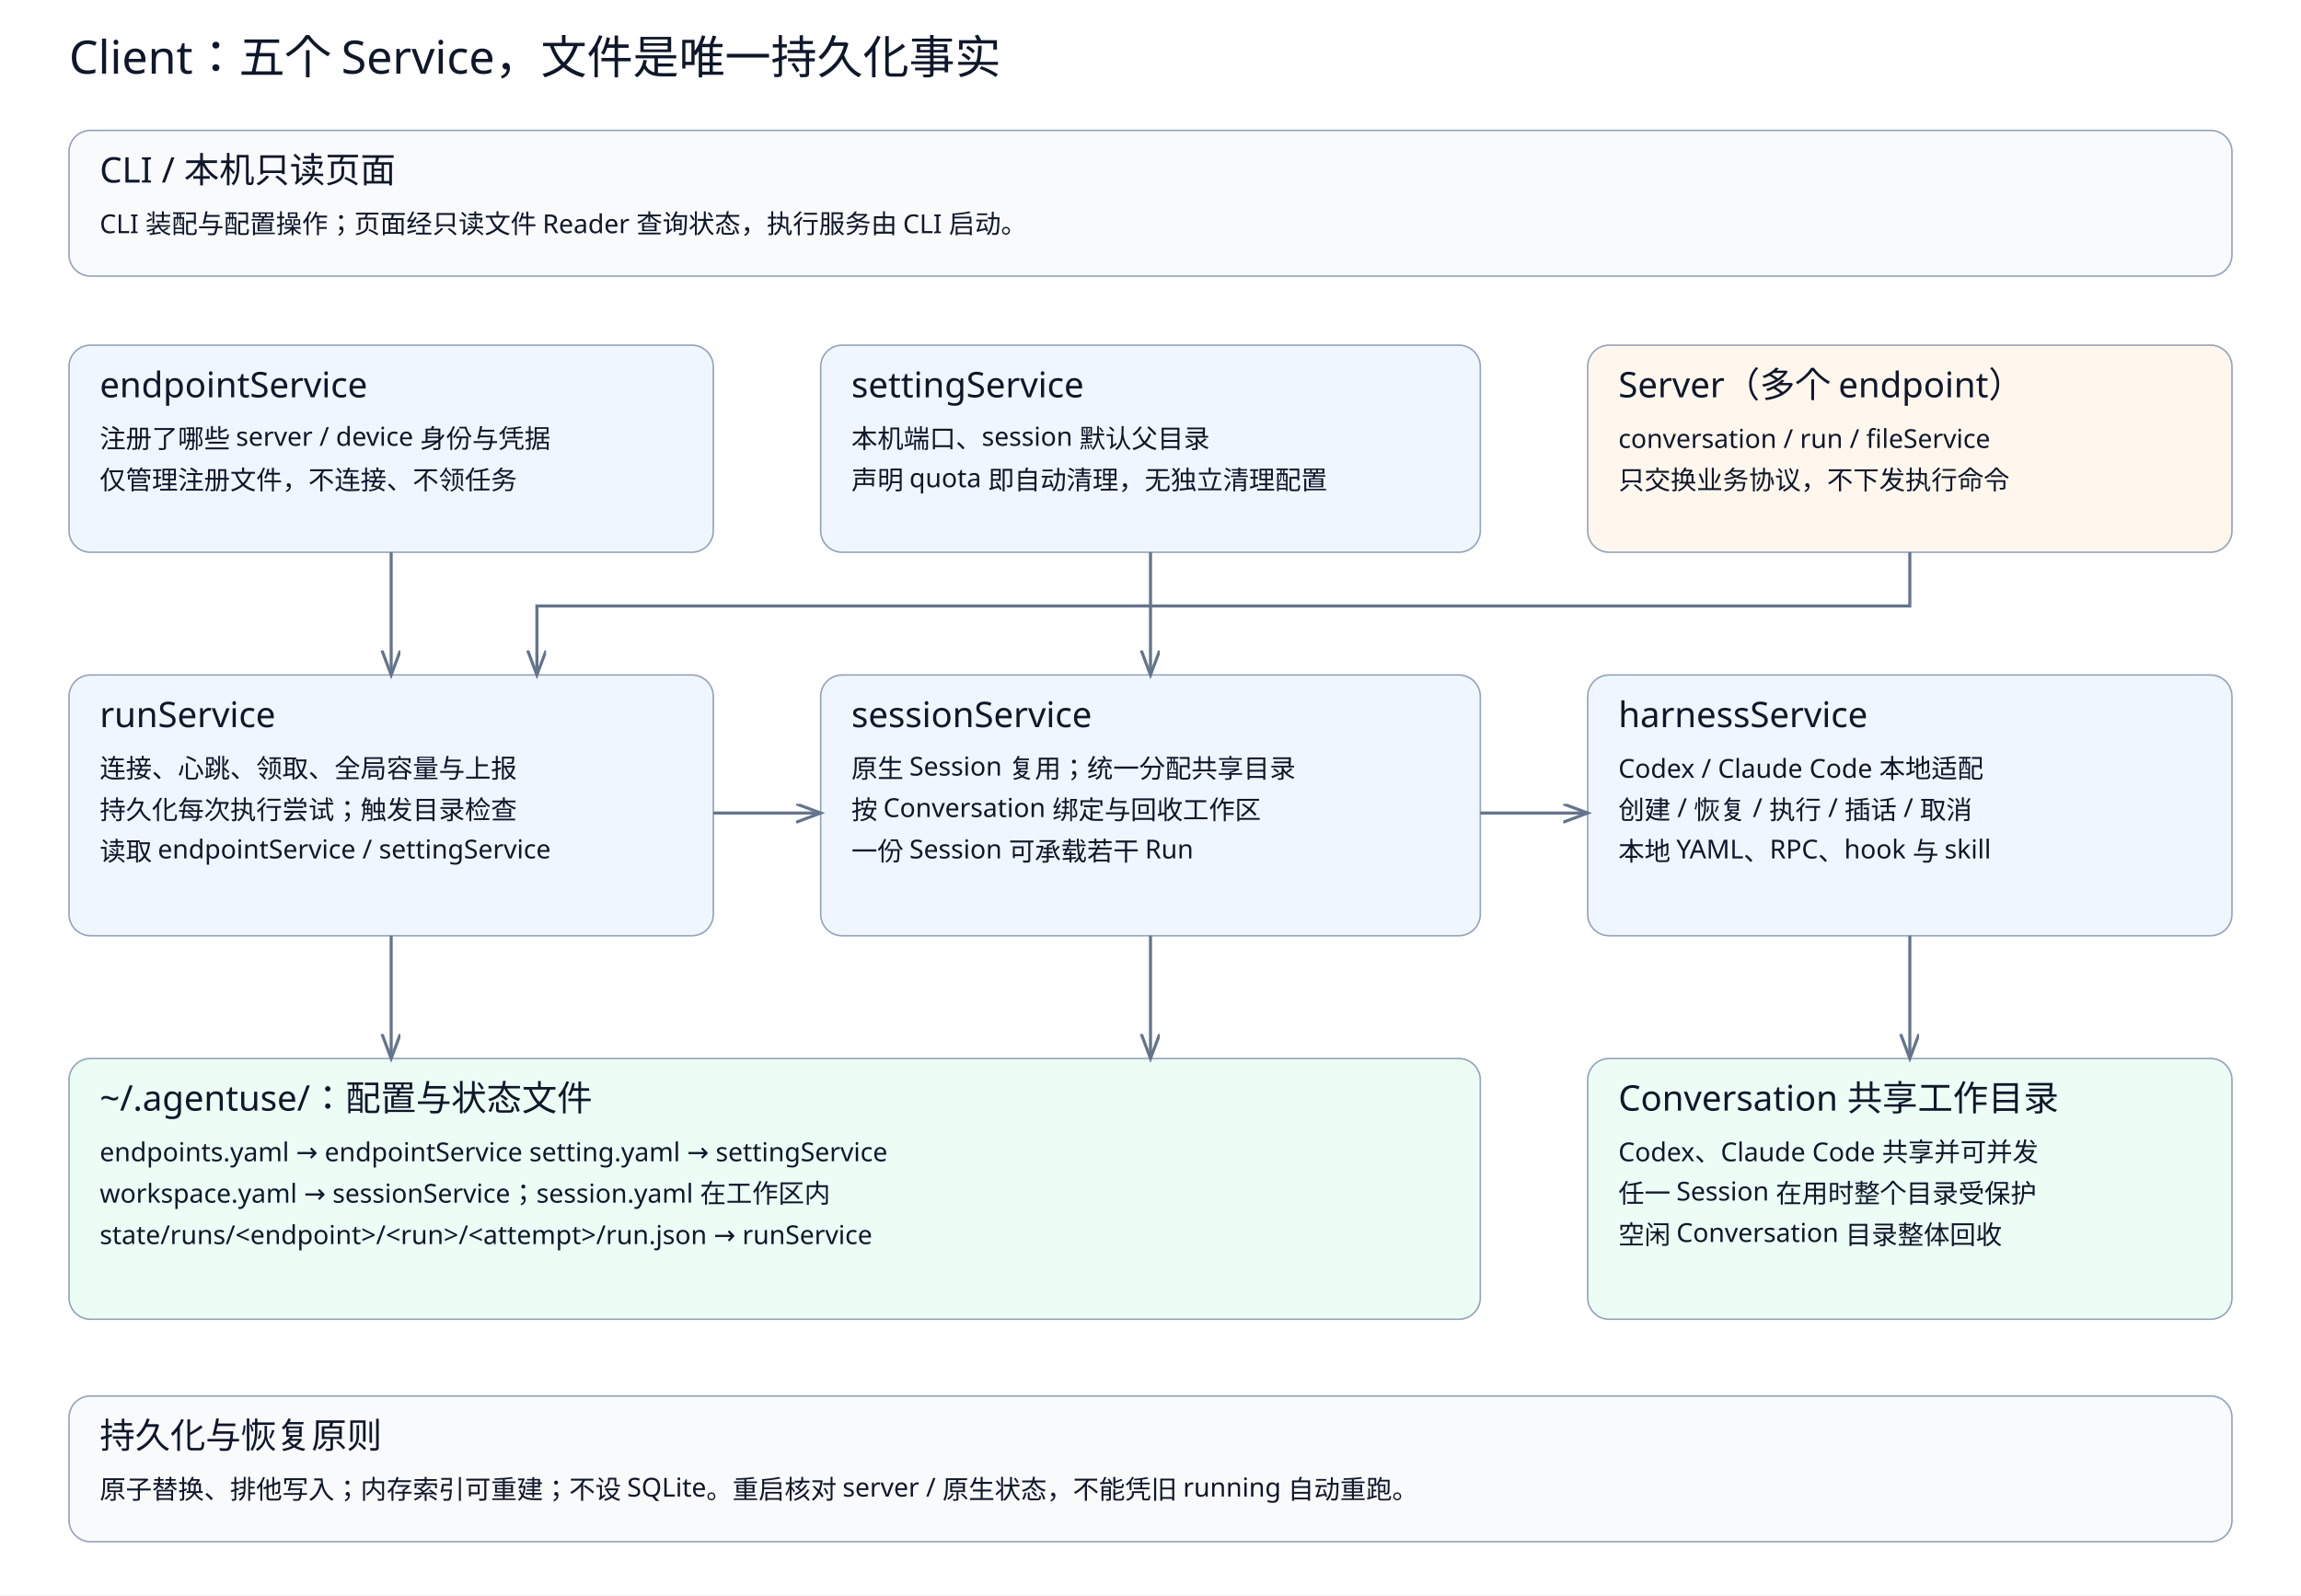
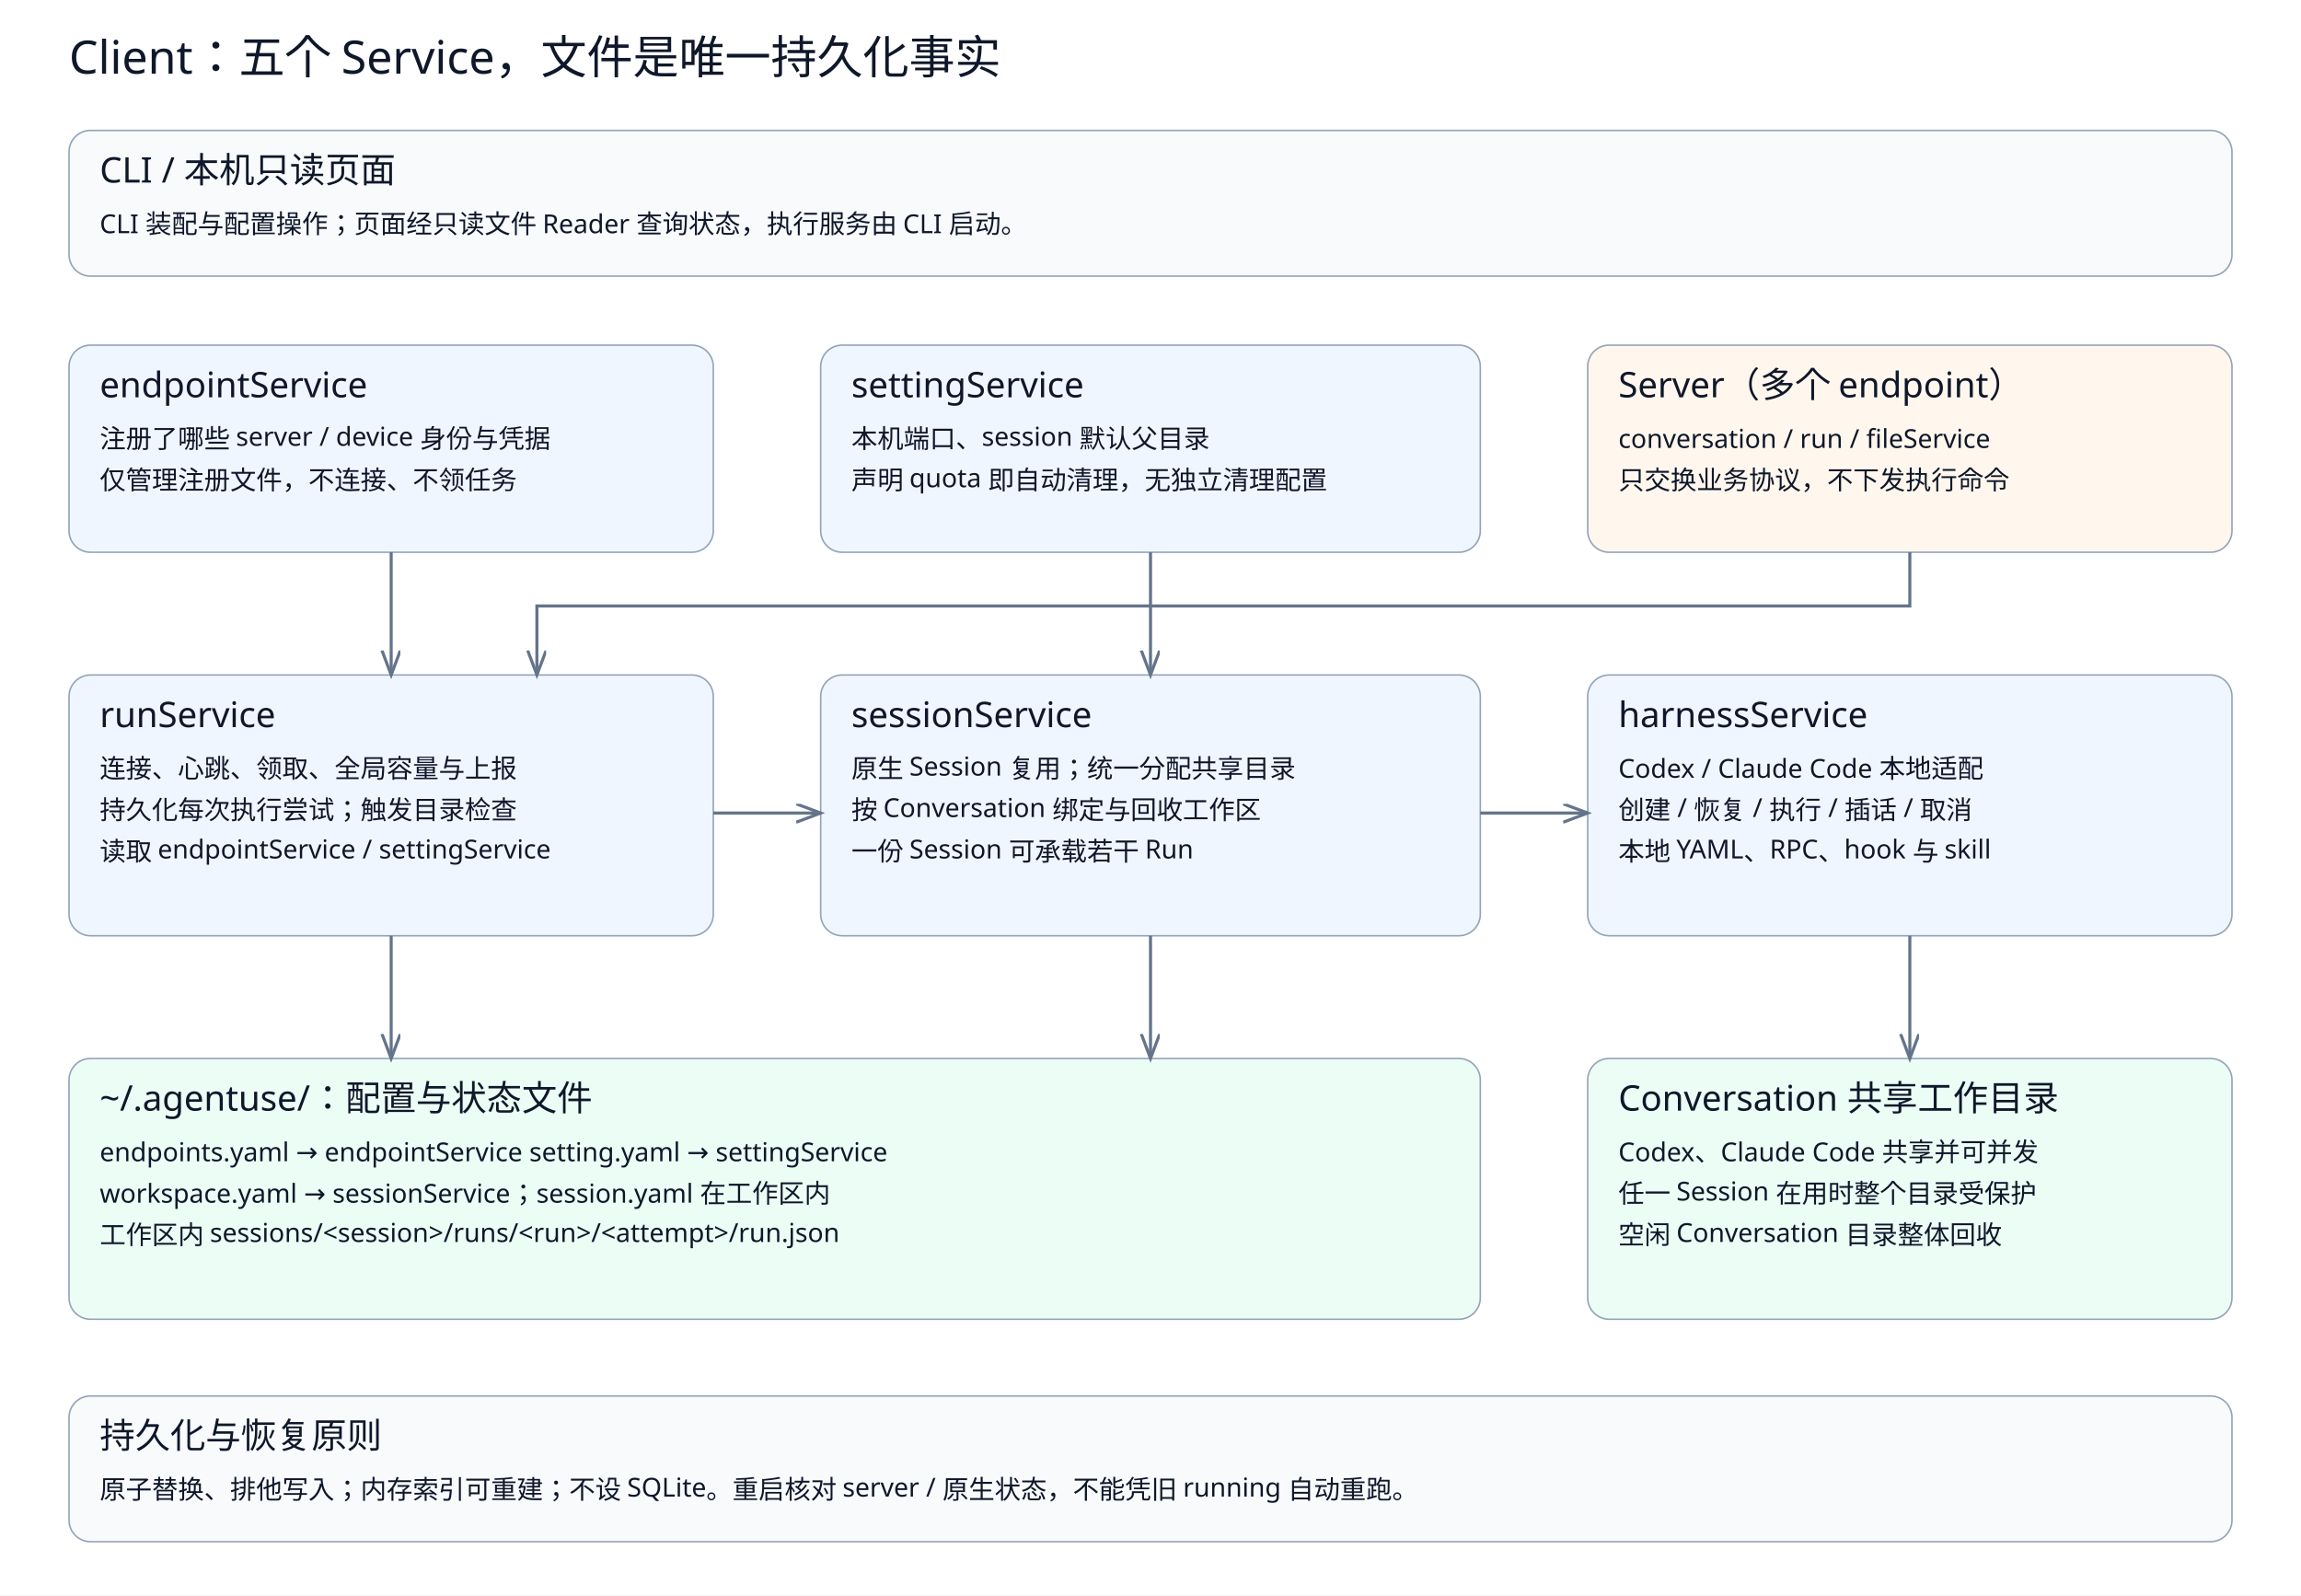
<svg xmlns="http://www.w3.org/2000/svg" width="1500" height="1040" viewBox="0 0 1500 1040">
  <defs>
    <marker id="arrow" markerWidth="10" markerHeight="10" refX="8" refY="3" orient="auto">
      <path d="M0,0 L8,3 L0,6" fill="none" stroke="#64748b" />
    </marker>
  </defs>
  <rect width="1500" height="1040" fill="#fff" />
  <g font-family="sans-serif" fill="#0f172a">
    <text x="45" y="48" font-size="30">Client：五个 Service，文件是唯一持久化事实</text>
    <rect x="45" y="85" width="1410" height="95" rx="14" fill="#f8fafc" stroke="#94a3b8" />
    <text x="65" y="119" font-size="23">CLI / 本机只读页面</text>
    <text x="65" y="152" font-size="17">CLI 装配与配置操作；页面经只读文件 Reader 查询状态，执行服务由 CLI 启动。</text>
    <rect x="45" y="225" width="420" height="135" rx="14" fill="#eff6ff" stroke="#94a3b8" />
    <text x="65" y="259" font-size="23">endpointService</text>
    <text x="65" y="292" font-size="17">注册了哪些 server / device 身份与凭据</text>
    <text x="65" y="319" font-size="17">仅管理注册文件，不连接、不领任务</text>
    <rect x="535" y="225" width="430" height="135" rx="14" fill="#eff6ff" stroke="#94a3b8" />
    <text x="555" y="259" font-size="23">settingService</text>
    <text x="555" y="292" font-size="17">本机端口、session 默认父目录</text>
    <text x="555" y="319" font-size="17">声明 quota 即自动清理，无独立清理配置</text>
    <rect x="1035" y="225" width="420" height="135" rx="14" fill="#fff7ed" stroke="#94a3b8" />
    <text x="1055" y="259" font-size="23">Server（多个 endpoint）</text>
    <text x="1055" y="292" font-size="17">conversation / run / fileService</text>
    <text x="1055" y="319" font-size="17">只交换业务协议，不下发执行命令</text>
    <rect x="45" y="440" width="420" height="170" rx="14" fill="#eff6ff" stroke="#94a3b8" />
    <text x="65" y="474" font-size="23">runService</text>
    <text x="65" y="507" font-size="17">连接、心跳、领取、全局容量与上报</text>
    <text x="65" y="534" font-size="17">持久化每次执行尝试；触发目录检查</text>
    <text x="65" y="561" font-size="17">读取 endpointService / settingService</text>
    <rect x="535" y="440" width="430" height="170" rx="14" fill="#eff6ff" stroke="#94a3b8" />
    <text x="555" y="474" font-size="23">sessionService</text>
    <text x="555" y="507" font-size="17">原生 Session 复用；统一分配共享目录</text>
    <text x="555" y="534" font-size="17">按 Conversation 绑定与回收工作区</text>
    <text x="555" y="561" font-size="17">一份 Session 可承载若干 Run</text>
    <rect x="1035" y="440" width="420" height="170" rx="14" fill="#eff6ff" stroke="#94a3b8" />
    <text x="1055" y="474" font-size="23">harnessService</text>
    <text x="1055" y="507" font-size="17">Codex / Claude Code 本地适配</text>
    <text x="1055" y="534" font-size="17">创建 / 恢复 / 执行 / 插话 / 取消</text>
    <text x="1055" y="561" font-size="17">本地 YAML、RPC、hook 与 skill</text>
    <path d="M255,360 L255,440" stroke="#64748b" stroke-width="2" marker-end="url(#arrow)" fill="none" />
    <path d="M750,360 L750,440" stroke="#64748b" stroke-width="2" marker-end="url(#arrow)" fill="none" />
    <path d="M1245,360 L1245,395 L350,395 L350,440" stroke="#64748b" stroke-width="2" marker-end="url(#arrow)" fill="none" />
    <path d="M465,530 L535,530" stroke="#64748b" stroke-width="2" marker-end="url(#arrow)" fill="none" />
    <path d="M965,530 L1035,530" stroke="#64748b" stroke-width="2" marker-end="url(#arrow)" fill="none" />
    <rect x="45" y="690" width="920" height="170" rx="14" fill="#ecfdf5" stroke="#94a3b8" />
    <text x="65" y="724" font-size="23">~/.agentuse/：配置与状态文件</text>
    <text x="65" y="757" font-size="17">endpoints.yaml → endpointService      setting.yaml → settingService</text>
    <text x="65" y="784" font-size="17">workspace.yaml → sessionService；session.yaml 在工作区内</text>
-     <text x="65" y="811" font-size="17">state/runs/&lt;endpoint&gt;/&lt;run&gt;/&lt;attempt&gt;/run.json → runService</text>
+     <text x="65" y="811" font-size="17">工作区内 sessions/&lt;session&gt;/runs/&lt;run&gt;/&lt;attempt&gt;/run.json</text>
    <rect x="1035" y="690" width="420" height="170" rx="14" fill="#ecfdf5" stroke="#94a3b8" />
    <text x="1055" y="724" font-size="23">Conversation 共享工作目录</text>
    <text x="1055" y="757" font-size="17">Codex、Claude Code 共享并可并发</text>
    <text x="1055" y="784" font-size="17">任一 Session 在用时整个目录受保护</text>
    <text x="1055" y="811" font-size="17">空闲 Conversation 目录整体回收</text>
    <path d="M255,610 L255,690" stroke="#64748b" stroke-width="2" marker-end="url(#arrow)" fill="none" />
    <path d="M750,610 L750,690" stroke="#64748b" stroke-width="2" marker-end="url(#arrow)" fill="none" />
    <path d="M1245,610 L1245,690" stroke="#64748b" stroke-width="2" marker-end="url(#arrow)" fill="none" />
    <rect x="45" y="910" width="1410" height="95" rx="14" fill="#f8fafc" stroke="#94a3b8" />
    <text x="65" y="944" font-size="23">持久化与恢复原则</text>
    <text x="65" y="977" font-size="17">原子替换、排他写入；内存索引可重建；不设 SQLite。重启核对 server / 原生状态，不能凭旧 running 自动重跑。</text>
  </g>
</svg>
